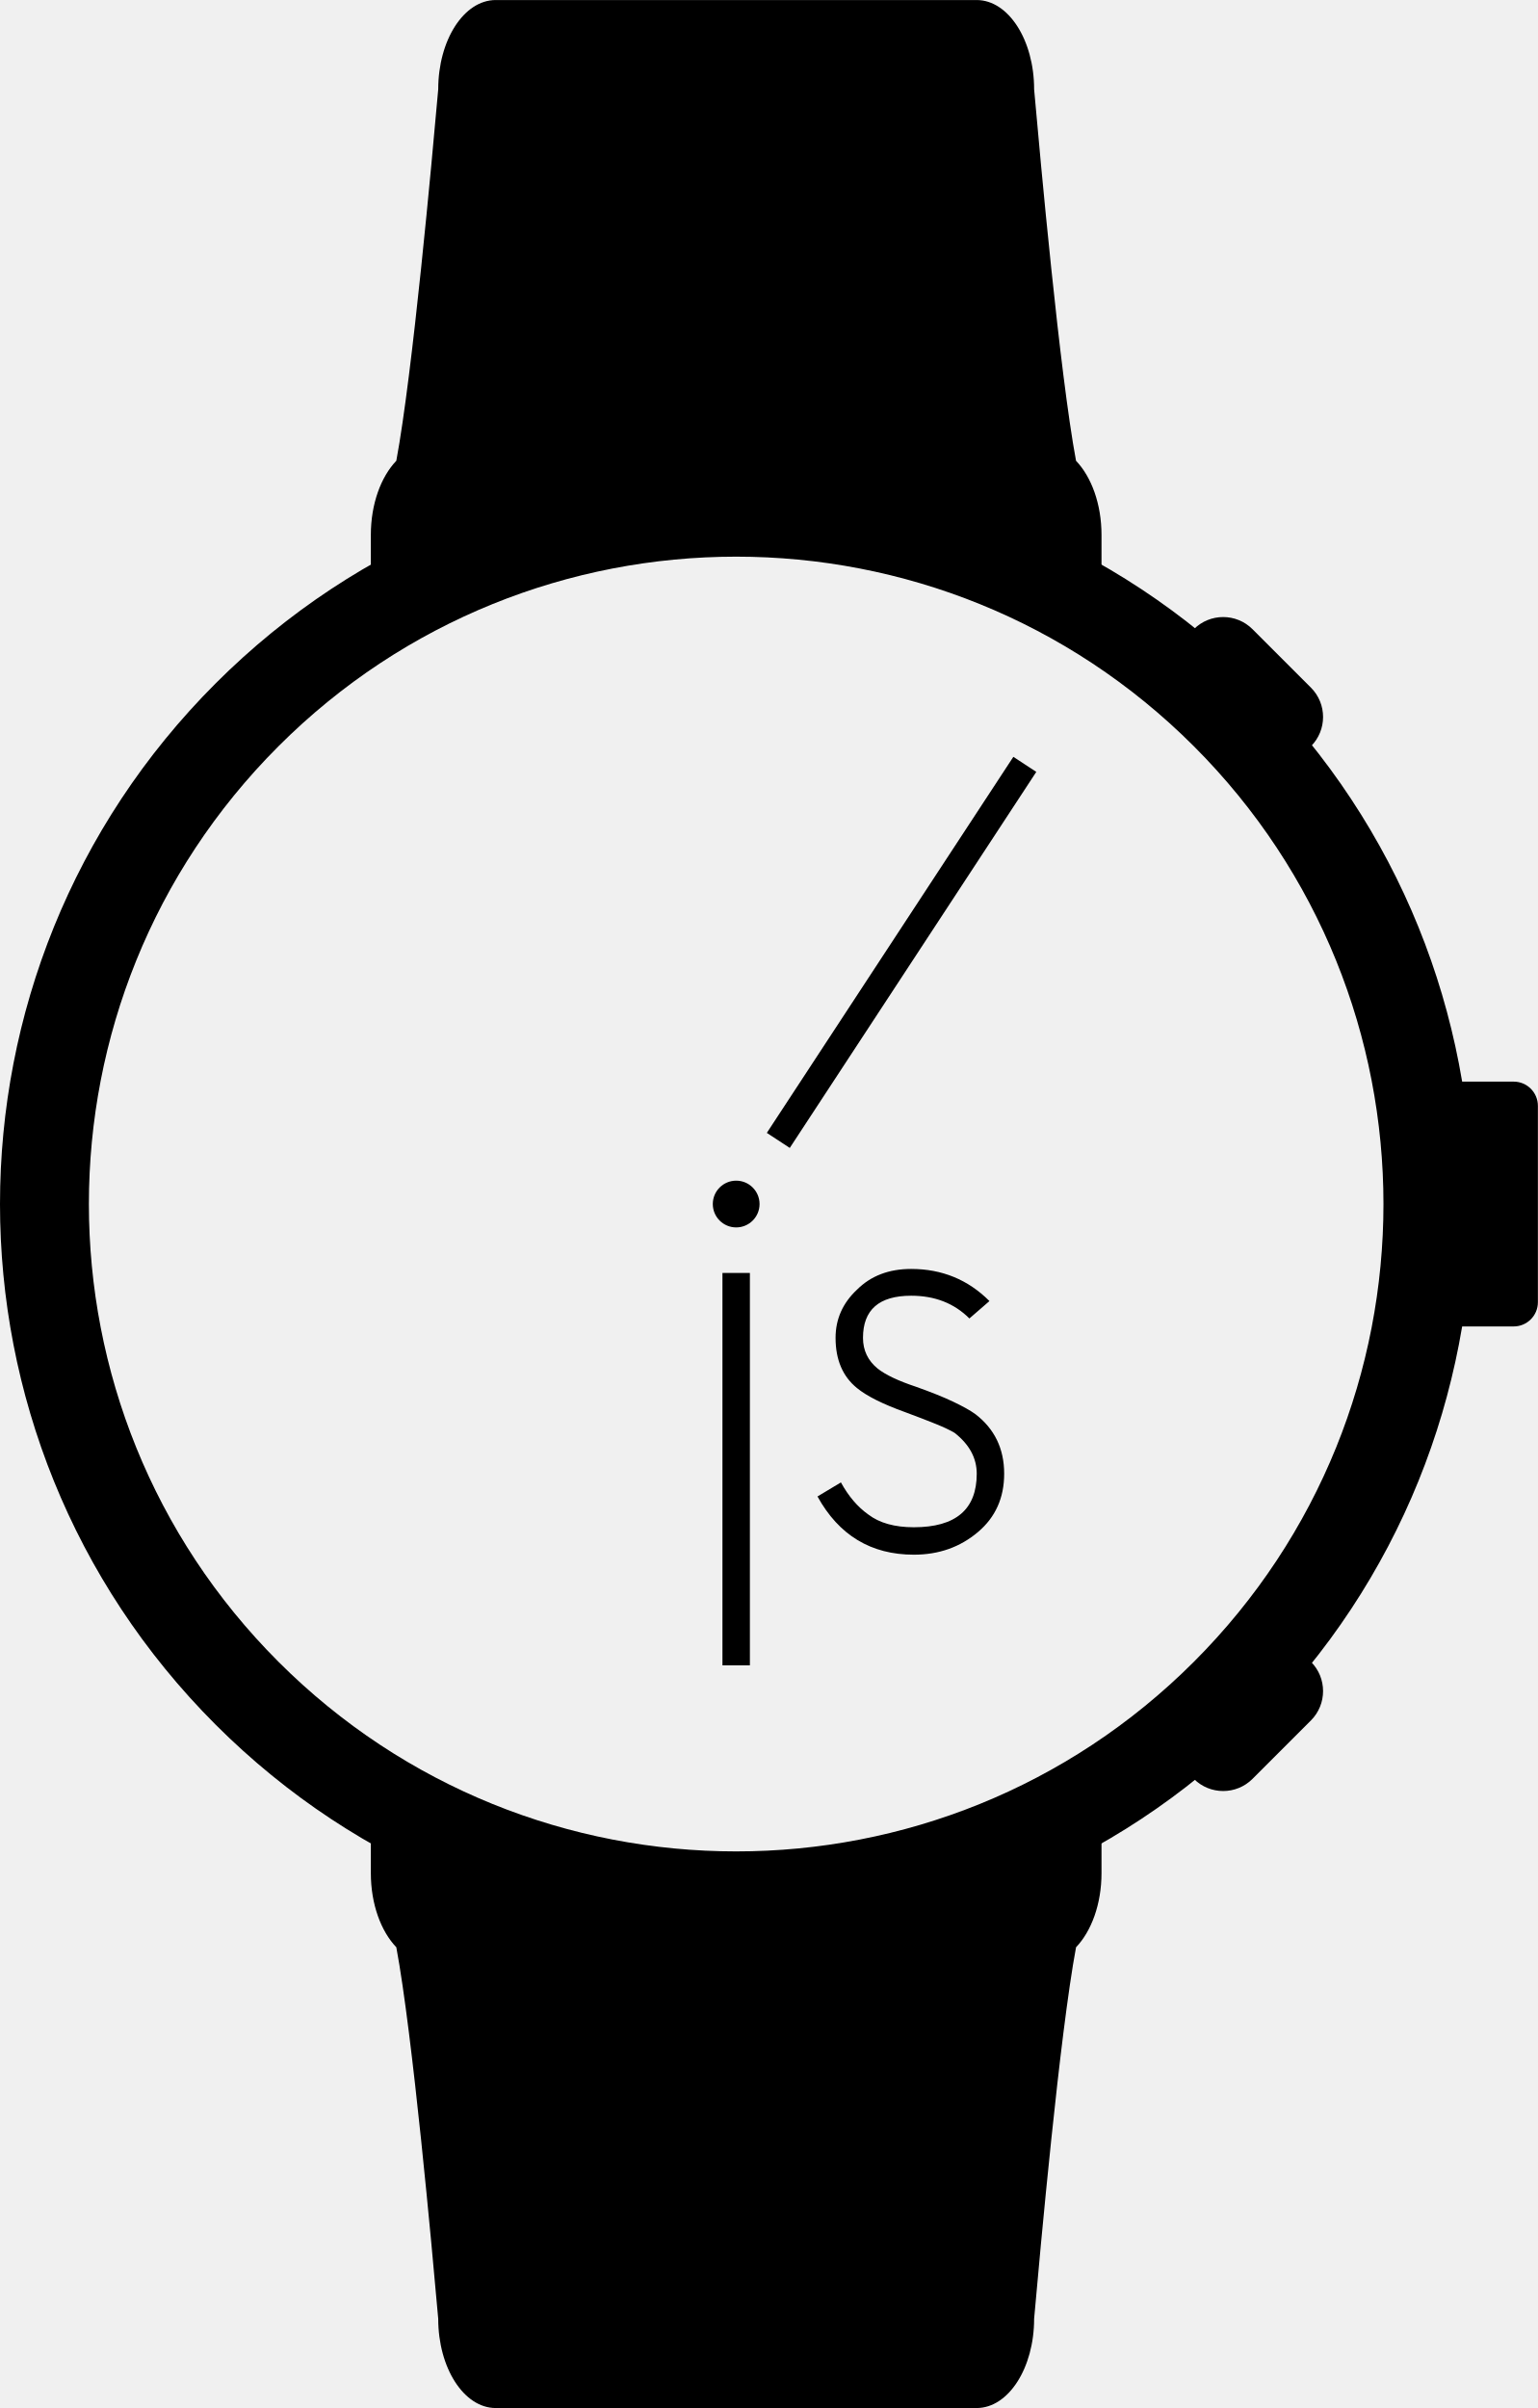
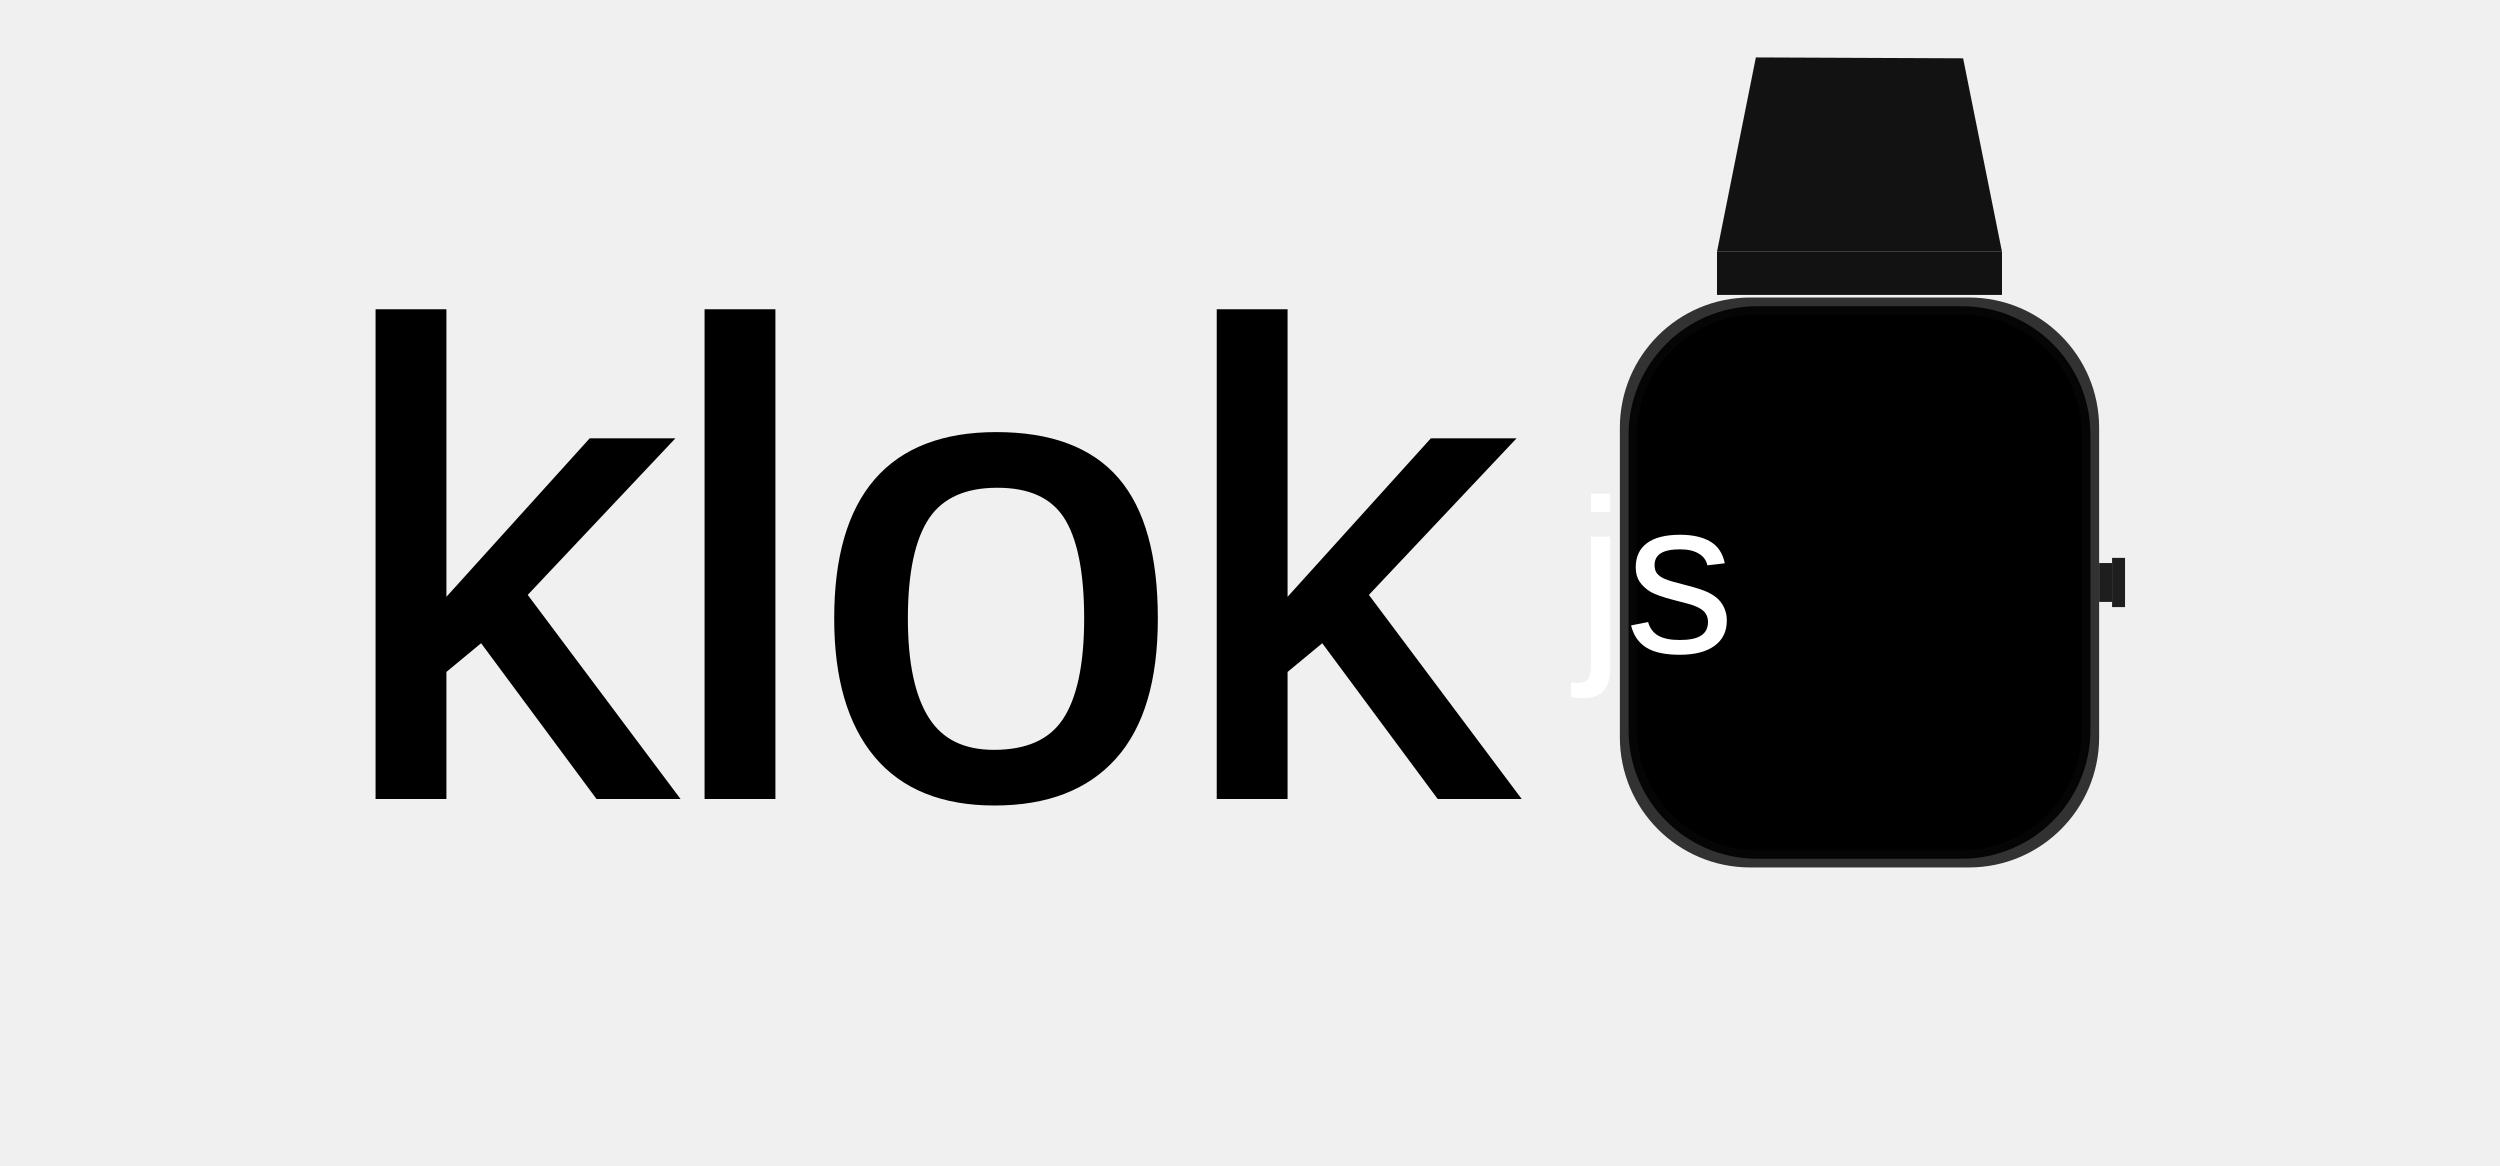
- <svg xmlns="http://www.w3.org/2000/svg" xmlns:xlink="http://www.w3.org/1999/xlink" version="1.1" id="svg4149" viewBox="0 0 19.191 30.044" height="30.044" width="19.191">
-   <defs id="defs4151">
-     <linearGradient id="linearGradient28799-4">
-       <stop id="stop28801-13" offset="0" style="stop-color:#fefefc;stop-opacity:1;" />
-       <stop style="stop-color:#fefefc;stop-opacity:1" offset="0.757" id="stop28807-8" />
-       <stop id="stop28803-8" offset="1" style="stop-color:#d4d4d4;stop-opacity:1" />
-     </linearGradient>
-     <radialGradient r="14.572" fy="137.661" fx="223.196" cy="137.661" cx="223.196" gradientTransform="matrix(1.085779,-0.03431182,0.03943781,1.247989,-154.5419,-26.54265)" gradientUnits="userSpaceOnUse" id="radialGradient29032" xlink:href="#linearGradient28799-4" />
-     <radialGradient r="14.572" fy="137.661" fx="223.196" cy="137.661" cx="223.196" gradientTransform="matrix(0.8152424,-0.03431182,0.02961133,1.247989,-129.4374,-26.54265)" gradientUnits="userSpaceOnUse" id="radialGradient29648" xlink:href="#linearGradient28799-4" />
-     <linearGradient id="linearGradient14392-7">
-       <stop style="stop-color:#3e2a06;stop-opacity:1" offset="0" id="stop14394-8" />
-       <stop style="stop-color:#ad780a;stop-opacity:1" offset="1" id="stop14396-6" />
-     </linearGradient>
-     <linearGradient xlink:href="#linearGradient14392-7" id="linearGradient14477" gradientUnits="userSpaceOnUse" gradientTransform="matrix(0.874912,0,0,0.8114875,60.36719,62.58695)" x1="442.039" y1="371.544" x2="490.122" y2="293.585" />
-     <linearGradient xlink:href="#linearGradient14392-7" id="linearGradient14485" gradientUnits="userSpaceOnUse" gradientTransform="translate(4e-6,9.6185359e-6)" x1="442.039" y1="371.544" x2="490.122" y2="293.585" />
-     <clipPath clipPathUnits="userSpaceOnUse" id="clipPath14186-9">
-       <path id="path14188-1" d="m 137.577,281.019 c 1.599,-0.663 3.398,-0.784 5.101,-0.47 1.703,0.314 3.311,1.049 4.743,2.022 2.864,1.946 4.988,4.778 7.023,7.58 4.672,6.434 9.169,13.002 13.245,19.829 3.306,5.538 6.344,11.257 10.164,16.453 2.494,3.392 5.307,6.539 7.813,9.922 2.506,3.383 4.728,7.056 5.839,11.117 1.444,5.277 0.885,11.093 -1.627,15.953 -1.767,3.419 -4.476,6.352 -7.772,8.339 -3.296,1.987 -7.171,3.014 -11.016,2.87 -6.114,-0.229 -11.699,-3.285 -17.384,-5.549 -11.581,-4.612 -24.16,-6.059 -36.097,-9.652 -3.669,-1.104 -7.276,-2.411 -10.97,-3.426 -1.641,-0.451 -3.309,-0.848 -4.859,-1.551 -1.55,-0.703 -3,-1.749 -3.862,-3.217 -0.666,-1.134 -0.948,-2.47 -0.93,-3.786 0.018,-1.316 0.326,-2.615 0.774,-3.852 0.896,-2.474 2.343,-4.714 3.32,-7.157 1.595,-3.989 1.882,-8.388 1.667,-12.679 -0.215,-4.291 -0.911,-8.545 -1.205,-12.831 -0.131,-1.914 -0.181,-3.853 0.185,-5.736 0.365,-1.883 1.176,-3.725 2.558,-5.055 1.274,-1.227 2.965,-1.955 4.696,-2.317 1.732,-0.361 3.515,-0.377 5.284,-0.338 1.768,0.04 3.541,0.134 5.304,-0.011 1.763,-0.145 3.533,-0.541 5.069,-1.418 1.46,-0.834 2.654,-2.075 3.644,-3.434 0.989,-1.36 1.789,-2.846 2.609,-4.314 0.82,-1.468 1.668,-2.932 2.742,-4.226 1.073,-1.295 2.389,-2.423 3.943,-3.067" style="fill:#402c07;fill-opacity:1;stroke:none" />
+ <svg xmlns="http://www.w3.org/2000/svg" xmlns:xlink="http://www.w3.org/1999/xlink" width="193mm" height="90mm" viewBox="0 0 193 90" version="1.1" id="svg853">
+   <defs id="defs847">
+     <clipPath clipPathUnits="userSpaceOnUse" id="clipPath94">
+       <use x="0" y="0" xlink:href="#g90" id="use96" width="100%" height="100%" />
    </clipPath>
-     <clipPath clipPathUnits="userSpaceOnUse" id="clipPath15031-3">
-       <path style="fill:none;stroke:#729fcf;stroke-width:0.125;stroke-linecap:butt;stroke-linejoin:miter;stroke-miterlimit:4;stroke-dasharray:none;stroke-opacity:1" d="m 248.061,184.612 c -2.601,3.44 -5.233,6.856 -7.897,10.247 -2.833,3.607 -5.701,7.187 -8.587,10.751 -3.541,4.374 -7.152,8.793 -9.449,13.93 -1.974,4.414 -2.91,9.207 -4.265,13.849 -1.539,5.272 -3.626,10.37 -5.971,15.336 -2.165,4.585 -4.55,9.063 -6.939,13.536 -1.738,3.254 -3.505,6.581 -4.108,10.221 -0.476,2.876 -0.198,5.844 0.534,8.666 0.732,2.822 1.91,5.511 3.238,8.106 5.667,11.075 14.17,20.622 24.242,27.925 4.571,3.314 9.467,6.181 14.602,8.526 2.782,1.27 5.714,2.404 8.772,2.457 1.529,0.026 3.074,-0.225 4.474,-0.841 1.4,-0.615 2.651,-1.604 3.483,-2.887 1.023,-1.578 1.37,-3.538 1.165,-5.407 -0.205,-1.869 -0.935,-3.653 -1.913,-5.259 -2.39,-3.923 -6.165,-6.761 -9.796,-9.573 -7.841,-6.074 -15.425,-12.48 -22.682,-19.24 -2.049,-1.909 -4.098,-3.878 -5.53,-6.284 -1.394,-2.344 -2.148,-5.014 -2.658,-7.693 -1.4,-7.349 -1.04,-15.083 1.46,-22.133 0.978,-2.758 2.271,-5.392 3.518,-8.04 2.162,-4.589 4.211,-9.263 7.049,-13.467 3.533,-5.233 8.245,-9.673 11.151,-15.278 2.455,-4.734 3.494,-10.057 4.362,-15.318 0.665,-4.031 1.248,-8.075 1.746,-12.13" id="path15033-2" />
+     <clipPath clipPathUnits="userSpaceOnUse" id="clipPath94-7">
+       <use x="0" y="0" xlink:href="#g90-5" id="use96-5" width="100%" height="100%" />
    </clipPath>
-     <clipPath clipPathUnits="userSpaceOnUse" id="clipPath14822-9">
-       <path d="m 386.188,285.328 c -0.405,-1.104 -1.118,-2.082 -1.991,-2.87 -0.872,-0.788 -1.9,-1.392 -2.983,-1.852 -2.165,-0.919 -4.521,-1.261 -6.832,-1.696 -2.179,-0.409 -4.342,-0.906 -6.528,-1.277 -2.271,-0.386 -4.618,-0.632 -6.865,-0.125 -1.966,0.443 -3.784,1.459 -5.272,2.819 -1.487,1.36 -2.649,3.056 -3.485,4.89 -1.472,3.23 -1.935,6.865 -1.654,10.403 0.209,2.633 0.875,5.346 2.609,7.339 1.401,1.611 3.387,2.615 5.434,3.221 3.525,1.043 7.367,0.988 10.86,-0.155 5.767,-1.931 10.876,-5.774 14.33,-10.779 1.139,-1.65 2.112,-3.448 2.553,-5.403 0.336,-1.49 0.348,-3.081 -0.178,-4.515" id="path14824-1" style="fill:none;stroke:#ce5c00;stroke-width:1px;stroke-linecap:butt;stroke-linejoin:miter;stroke-opacity:1" />
-     </clipPath>
-     <clipPath clipPathUnits="userSpaceOnUse" id="clipPath14822-2-4">
-       <path d="m 386.188,285.328 c -0.405,-1.104 -1.118,-2.082 -1.991,-2.87 -0.872,-0.788 -1.9,-1.392 -2.983,-1.852 -2.165,-0.919 -4.521,-1.261 -6.832,-1.696 -2.179,-0.409 -4.342,-0.906 -6.528,-1.277 -2.271,-0.386 -4.618,-0.632 -6.865,-0.125 -1.966,0.443 -3.784,1.459 -5.272,2.819 -1.487,1.36 -2.649,3.056 -3.485,4.89 -1.472,3.23 -1.935,6.865 -1.654,10.403 0.209,2.633 0.875,5.346 2.609,7.339 1.401,1.611 3.387,2.615 5.434,3.221 3.525,1.043 7.367,0.988 10.86,-0.155 5.767,-1.931 10.876,-5.774 14.33,-10.779 1.139,-1.65 2.112,-3.448 2.553,-5.403 0.336,-1.49 0.348,-3.081 -0.178,-4.515" id="path14824-6-5" style="fill:none;stroke:#ce5c00;stroke-width:1px;stroke-linecap:butt;stroke-linejoin:miter;stroke-opacity:1" />
-     </clipPath>
-     <linearGradient id="linearGradient14518-6">
-       <stop id="stop14540-0" offset="0" style="stop-color:#110800;stop-opacity:1;" />
-       <stop style="stop-color:#a65a00;stop-opacity:0.8;" offset="0.591" id="stop14542-5" />
-       <stop style="stop-color:#ff921e;stop-opacity:0;" offset="1" id="stop14522-4" />
-     </linearGradient>
-     <clipPath clipPathUnits="userSpaceOnUse" id="clipPath14489-3">
-       <path style="fill:url(#linearGradient14485);fill-opacity:1;stroke:none" d="m 516.006,331.876 c -0.671,1.719 -1.627,3.327 -2.816,4.738 -2.624,3.115 -6.268,5.17 -9.896,7.02 -6.189,3.154 -12.602,5.922 -18.42,9.717 -3.898,2.542 -7.496,5.527 -10.86,8.742 -2.877,2.75 -5.606,5.687 -8.832,8.018 -3.256,2.351 -7.019,4.054 -10.991,4.65 -4.83,0.725 -9.821,-0.213 -14.299,-2.164 -3.138,-1.367 -6.156,-3.323 -7.963,-6.229 -1.814,-2.918 -2.228,-6.488 -2.233,-9.924 -0.008,-6.077 1.118,-12.09 2.178,-18.073 0.881,-4.972 1.719,-9.955 2.26,-14.975 0.983,-9.131 0.976,-18.353 0.32,-27.513 -0.11,-1.534 -0.238,-3.083 -0.008,-4.604 0.229,-1.521 0.855,-3.037 2.021,-4.04 1.077,-0.927 2.521,-1.336 3.939,-1.415 1.419,-0.079 2.834,0.147 4.24,0.352 3.313,0.484 6.652,0.865 9.889,1.717 2.043,0.537 4.033,1.259 6.072,1.811 3.403,0.92 6.966,1.361 10.467,0.952 3.769,-0.441 7.43,-1.857 11.224,-1.765 1.557,0.038 3.102,0.332 4.586,0.8 1.515,0.478 3.009,1.162 4.123,2.295 0.846,0.861 1.436,1.945 1.879,3.069 0.66,1.674 1.015,3.457 1.167,5.249 0.135,1.588 0.113,3.194 0.414,4.759 0.495,2.575 1.847,4.923 3.528,6.935 1.681,2.012 3.69,3.72 5.696,5.408 1.999,1.681 4.011,3.355 6.167,4.828 1.012,0.692 2.056,1.339 3.017,2.101 0.961,0.761 1.845,1.647 2.445,2.715 0.815,1.449 1.064,3.208 0.683,4.826 h 2e-5" id="path14491-6" />
-     </clipPath>
-     <clipPath clipPathUnits="userSpaceOnUse" id="clipPath14481-1">
-       <path style="fill:url(#linearGradient14485);fill-opacity:1;stroke:none" d="m 516.006,331.876 c -0.671,1.719 -1.627,3.327 -2.816,4.738 -2.624,3.115 -6.268,5.17 -9.896,7.02 -6.189,3.154 -12.602,5.922 -18.42,9.717 -3.898,2.542 -7.496,5.527 -10.86,8.742 -2.877,2.75 -5.606,5.687 -8.832,8.018 -3.256,2.351 -7.019,4.054 -10.991,4.65 -4.83,0.725 -9.821,-0.213 -14.299,-2.164 -3.138,-1.367 -6.156,-3.323 -7.963,-6.229 -1.814,-2.918 -2.228,-6.488 -2.233,-9.924 -0.008,-6.077 1.118,-12.09 2.178,-18.073 0.881,-4.972 1.719,-9.955 2.26,-14.975 0.983,-9.131 0.976,-18.353 0.32,-27.513 -0.11,-1.534 -0.238,-3.083 -0.008,-4.604 0.229,-1.521 0.855,-3.037 2.021,-4.04 1.077,-0.927 2.521,-1.336 3.939,-1.415 1.419,-0.079 2.834,0.147 4.24,0.352 3.313,0.484 6.652,0.865 9.889,1.717 2.043,0.537 4.033,1.259 6.072,1.811 3.403,0.92 6.966,1.361 10.467,0.952 3.769,-0.441 7.43,-1.857 11.224,-1.765 1.557,0.038 3.102,0.332 4.586,0.8 1.515,0.478 3.009,1.162 4.123,2.295 0.846,0.861 1.436,1.945 1.879,3.069 0.66,1.674 1.015,3.457 1.167,5.249 0.135,1.588 0.113,3.194 0.414,4.759 0.495,2.575 1.847,4.923 3.528,6.935 1.681,2.012 3.69,3.72 5.696,5.408 1.999,1.681 4.011,3.355 6.167,4.828 1.012,0.692 2.056,1.339 3.017,2.101 0.961,0.761 1.845,1.647 2.445,2.715 0.815,1.449 1.064,3.208 0.683,4.826 h 2e-5" id="path14483-3" />
-     </clipPath>
-     <clipPath clipPathUnits="userSpaceOnUse" id="clipPath14473-5">
-       <path style="fill:url(#linearGradient14477);fill-opacity:1;stroke:none" d="m 511.827,331.9 c -0.606,1.404 -1.442,2.708 -2.464,3.845 -2.325,2.588 -5.507,4.222 -8.659,5.697 -5.42,2.535 -11.001,4.779 -16.116,7.885 -3.383,2.054 -6.537,4.472 -9.502,7.094 -2.525,2.233 -4.93,4.627 -7.728,6.506 -2.883,1.936 -6.175,3.299 -9.616,3.774 -4.218,0.582 -8.553,-0.183 -12.51,-1.756 -2.709,-1.077 -5.366,-2.619 -6.967,-5.055 -1.538,-2.341 -1.933,-5.252 -1.953,-8.053 -0.035,-4.939 0.965,-9.818 1.906,-14.666 0.782,-4.03 1.527,-8.072 1.977,-12.152 0.818,-7.406 0.661,-14.885 0.28,-22.327 -0.064,-1.249 -0.134,-2.51 0.079,-3.743 0.213,-1.233 0.736,-2.452 1.682,-3.271 0.939,-0.814 2.21,-1.159 3.451,-1.212 1.242,-0.052 2.476,0.164 3.705,0.349 2.89,0.436 5.811,0.709 8.652,1.393 1.787,0.43 3.531,1.02 5.313,1.469 2.986,0.753 6.096,1.107 9.158,0.772 3.294,-0.36 6.507,-1.51 9.82,-1.432 1.358,0.032 2.708,0.271 4.013,0.649 1.313,0.38 2.617,0.92 3.607,1.862 0.725,0.691 1.25,1.569 1.644,2.49 0.576,1.348 0.886,2.8 1.021,4.26 0.119,1.289 0.105,2.594 0.363,3.862 0.437,2.149 1.64,4.081 3.115,5.704 1.475,1.622 3.224,2.968 4.956,4.312 1.756,1.364 3.51,2.74 5.396,3.918 0.882,0.551 1.793,1.059 2.635,1.671 0.841,0.612 1.619,1.339 2.145,2.237 0.684,1.167 0.902,2.599 0.598,3.917 h 2e-5" id="path14475-9" />
-     </clipPath>
-     <clipPath clipPathUnits="userSpaceOnUse" id="clipPath14656-7">
-       <path d="m 304.847,225.45 c 6.016,4.923 9.777,12.317 10.943,20.003 1.825,12.031 -2.346,24.075 -6.446,35.533 -0.817,2.285 -1.64,4.59 -1.965,6.995 -0.325,2.405 -0.119,4.948 1.029,7.086 1.303,2.425 3.732,4.125 6.367,4.923 2.589,0.784 5.394,0.761 8.015,0.092 2.621,-0.669 5.061,-1.968 7.187,-3.64 5.48,-4.31 8.758,-10.986 10.01,-17.844 1.252,-6.858 0.639,-13.929 -0.551,-20.798 -1.623,-9.369 -4.309,-18.54 -7.74,-27.408 -2.518,-6.507 -5.468,-12.911 -9.618,-18.52 -4.046,-5.469 -9.162,-10.09 -13.103,-15.635 -2.732,-3.844 -4.9,-8.131 -8.192,-11.508 -1.646,-1.689 -3.577,-3.135 -5.77,-4.001 -2.193,-0.866 -4.664,-1.124 -6.933,-0.482 -1.505,0.426 -2.892,1.237 -4.038,2.301 -1.146,1.064 -2.053,2.376 -2.693,3.803 -1.28,2.853 -1.477,6.112 -0.965,9.198 0.661,3.983 2.444,7.693 4.466,11.189 2.274,3.932 4.918,7.719 8.384,10.654 3.599,3.047 7.962,5.074 11.611,8.06" id="path14658-9" style="fill:none;stroke:#c17d11;stroke-width:1px;stroke-linecap:butt;stroke-linejoin:miter;stroke-opacity:1" />
-     </clipPath>
-     <clipPath id="clipPath29644-8" clipPathUnits="userSpaceOnUse">
-       <path id="path29646-8" d="m 54.232,122.362 c -1.781,0.097 -3.485,0.919 -4.788,2.137 -1.303,1.218 -2.221,2.812 -2.786,4.504 -1.13,3.384 -0.875,7.052 -0.619,10.61 0.233,3.222 0.47,6.505 1.677,9.502 0.603,1.498 1.45,2.91 2.58,4.064 1.13,1.154 2.552,2.042 4.118,2.434 1.469,0.368 3.038,0.292 4.483,-0.162 1.445,-0.454 2.764,-1.279 3.846,-2.338 1.579,-1.545 2.643,-3.566 3.253,-5.689 0.61,-2.123 0.784,-4.352 0.752,-6.561 -0.04,-2.764 -0.401,-5.539 -1.266,-8.164 -0.865,-2.626 -2.246,-5.103 -4.173,-7.086 -0.933,-0.96 -1.998,-1.805 -3.199,-2.397 -1.201,-0.592 -2.543,-0.925 -3.88,-0.853" style="fill:url(#radialGradient29648);fill-opacity:1;stroke:none" />
-     </clipPath>
-     <linearGradient id="linearGradient28469-0">
-       <stop style="stop-color:#d2940a;stop-opacity:1" offset="0" id="stop28479-4" />
-       <stop style="stop-color:#d89c08;stop-opacity:1" offset="0.751" id="stop28477-2" />
-       <stop id="stop28485-7" offset="0.866" style="stop-color:#b67e07;stop-opacity:1;" />
-       <stop id="stop28473-1" offset="1" style="stop-color:#946106;stop-opacity:1" />
-     </linearGradient>
-     <linearGradient id="linearGradient28275-8">
-       <stop id="stop28277-1" offset="0" style="stop-color:#ad780a;stop-opacity:1" />
-       <stop style="stop-color:#d89e08;stop-opacity:1" offset="0.12" id="stop28291-9" />
-       <stop style="stop-color:#edb80b;stop-opacity:1" offset="0.255" id="stop28289-6" />
-       <stop style="stop-color:#ebc80d;stop-opacity:1" offset="0.392" id="stop28287-6" />
-       <stop style="stop-color:#f5d838;stop-opacity:1" offset="0.527" id="stop28285-7" />
-       <stop style="stop-color:#f6d811;stop-opacity:1" offset="0.769" id="stop28283-7" />
-       <stop id="stop28279-5" offset="1" style="stop-color:#f5cd31;stop-opacity:1" />
-     </linearGradient>
-     <linearGradient id="linearGradient29529-6">
-       <stop id="stop29531-0" offset="0" style="stop-color:#3a2903;stop-opacity:1;" />
-       <stop style="stop-color:#735208;stop-opacity:1" offset="0.555" id="stop29539-7" />
-       <stop id="stop29533-8" offset="1" style="stop-color:#ac8c04;stop-opacity:1" />
-     </linearGradient>
-     <linearGradient id="linearGradient29477-3">
-       <stop id="stop29479-5" offset="0" style="stop-color:#757574;stop-opacity:0" />
-       <stop style="stop-color:#757574;stop-opacity:1;" offset="0.263" id="stop29487-5" />
-       <stop style="stop-color:#757574;stop-opacity:1;" offset="0.5" id="stop29485-0" />
-       <stop id="stop29481-3" offset="1" style="stop-color:#757574;stop-opacity:0" />
-     </linearGradient>
-     <linearGradient id="linearGradient29336-6">
-       <stop id="stop29338-1" offset="0" style="stop-color:#646464;stop-opacity:0" />
-       <stop style="stop-color:#646464;stop-opacity:0.583" offset="0.306" id="stop29344-7" />
-       <stop id="stop29354-5" offset="0.47" style="stop-color:#646464;stop-opacity:1" />
-       <stop style="stop-color:#646464;stop-opacity:0.257" offset="0.728" id="stop29356-3" />
-       <stop id="stop29340-6" offset="1" style="stop-color:#646464;stop-opacity:0;" />
-     </linearGradient>
-     <linearGradient id="linearGradient28976-3">
-       <stop id="stop28978-7" offset="0" style="stop-color:#747474;stop-opacity:1" />
-       <stop style="stop-color:#8c8c8c;stop-opacity:1;" offset="0.125" id="stop29259-5" />
-       <stop style="stop-color:#a4a4a4;stop-opacity:1;" offset="0.25" id="stop29257-0" />
-       <stop style="stop-color:#d4d4d4;stop-opacity:1" offset="0.5" id="stop28984-4" />
-       <stop id="stop28986-0" offset="0.619" style="stop-color:#d4d4d4;stop-opacity:1" />
-       <stop id="stop28980-2" offset="1" style="stop-color:#7c7c7c;stop-opacity:1" />
-     </linearGradient>
-     <clipPath id="clipPath29028-5" clipPathUnits="userSpaceOnUse">
-       <path id="path29030-7" d="m 85.75,122.362 c -2.78,1.91 -5.111,4.575 -6.25,7.75 -1.436,4.002 -0.886,8.481 0.5,12.5 1.419,4.117 3.794,8.041 7.379,10.512 1.793,1.236 3.868,2.083 6.03,2.339 2.162,0.256 4.409,-0.095 6.34,-1.101 2.353,-1.226 4.148,-3.373 5.262,-5.781 1.114,-2.408 1.589,-5.07 1.738,-7.719 0.19,-3.375 -0.14,-6.806 -1.25,-10 -1.205,-3.469 -3.39,-6.671 -6.473,-8.667 -1.541,-0.998 -3.292,-1.684 -5.111,-1.935 -1.819,-0.252 -3.705,-0.063 -5.416,0.602 -0.975,0.379 -1.887,0.907 -2.75,1.5" style="fill:url(#radialGradient29032);fill-opacity:1;stroke:none" />
-     </clipPath>
-     <linearGradient id="linearGradient28935-8">
-       <stop id="stop28937-7" offset="0" style="stop-color:#949494;stop-opacity:0.392;" />
-       <stop style="stop-color:#949494;stop-opacity:1;" offset="0.5" id="stop28943-3" />
-       <stop id="stop28939-8" offset="1" style="stop-color:#949494;stop-opacity:0.392;" />
-     </linearGradient>
-     <linearGradient id="linearGradient28853-5">
-       <stop id="stop28855-3" offset="0" style="stop-color:#020204;stop-opacity:1" />
-       <stop style="stop-color:#020204;stop-opacity:1" offset="0.734" id="stop28865-0" />
-       <stop id="stop28857-9" offset="1" style="stop-color:#5c5c5c;stop-opacity:1;" />
-     </linearGradient>
-     <clipPath id="clipPath20" clipPathUnits="userSpaceOnUse">
-       <path id="path18" d="M 0,0 H 1920 V 1080 H 0 Z" />
-     </clipPath>
-     <clipPath id="clipPath70" clipPathUnits="userSpaceOnUse">
-       <path id="path68" d="M 0,0 H 1920 V 1080 H 0 Z" />
-     </clipPath>
-     <clipPath id="clipPath84" clipPathUnits="userSpaceOnUse">
-       <path id="path82" d="M 0,0 H 1920 V 1080 H 0 Z" />
+     <clipPath clipPathUnits="userSpaceOnUse" id="clipPath937-4">
+       <g id="use939-2">
+         <path style="fill:#121212;fill-opacity:1;stroke:none;stroke-width:0.273;stroke-opacity:1" d="m 22,221.815 16,0.091 3,19.909 H 19 Z" id="path891" />
+         <rect style="fill:#121212;fill-opacity:1;stroke:none;stroke-width:0.266;stroke-opacity:1" id="rect893" width="22" height="3.335" x="19" y="241.815" ry="0" />
+       </g>
    </clipPath>
  </defs>
-   <g transform="translate(0,-1022.318)" id="layer1">
-     <path id="path5206" d="" style="fill:#000000" />
-     <path id="path5204" d="" style="fill:#000000" />
-     <g style="stroke-width:9.386" id="g1740" transform="matrix(0.1420516,0,0,-0.1420516,103.6118,1146.99)">
-       <g transform="translate(-1082.148,-40.60214)" style="stroke-width:9.386" id="g14">
-         <g style="stroke-width:9.386" id="g16" clip-path="url(#clipPath20)">
-           <g style="stroke-width:9.386" id="g22" transform="translate(485.7208,801.7501)">
-             <path d="M 0,0 H -6.408 V 21.503 H 0 c 1.176,0 2.129,-0.953 2.129,-2.129 V 2.129 C 2.129,0.953 1.176,0 0,0" style="fill:#000000;fill-opacity:1;fill-rule:nonzero;stroke:none;stroke-width:9.386" id="path24" />
-           </g>
-           <g style="stroke-width:9.386" id="g26" transform="translate(467.9097,852.7021)">
-             <path d="m 0,0 -1.811,-1.811 -10.287,10.287 1.811,1.811 c 1.424,1.425 3.734,1.425 5.159,0 L 0,5.159 C 1.425,3.734 1.425,1.425 0,0" style="fill:#000000;fill-opacity:1;fill-rule:nonzero;stroke:none;stroke-width:9.386" id="path28" />
-           </g>
-           <g style="stroke-width:9.386" id="g30" transform="translate(457.6224,762.014)">
-             <path d="m 0,0 -1.811,1.811 10.287,10.287 1.811,-1.811 c 1.425,-1.425 1.425,-3.734 0,-5.159 L 5.159,0 C 3.734,-1.425 1.425,-1.425 0,0" style="fill:#000000;fill-opacity:1;fill-rule:nonzero;stroke:none;stroke-width:9.386" id="path32" />
-           </g>
-           <g style="stroke-width:9.386" id="g34" transform="translate(449.515,753.7302)">
-             <path d="m 0,0 v 4.934 c 0,0 -24.07,-8.855 -32.093,-8.855 -8.023,0 -32.093,8.855 -32.093,8.855 V 0 c 0,-2.713 0.889,-5.101 2.238,-6.509 1.433,-7.677 3.125,-26.35 3.681,-32.625 0,-4.333 2.261,-7.845 5.052,-7.845 h 42.245 c 2.79,0 5.051,3.512 5.051,7.845 v 10e-4 c 0.556,6.275 2.248,24.947 3.682,32.624 C -0.889,-5.101 0,-2.714 0,0" style="fill:#000000;fill-opacity:1;fill-rule:nonzero;stroke:none;stroke-width:9.386" id="path36" />
-           </g>
-           <g style="stroke-width:9.386" id="g38" transform="translate(385.3291,871.2729)">
-             <path d="m 0,0 v -4.934 c 0,0 24.07,8.855 32.093,8.855 8.023,0 32.093,-8.855 32.093,-8.855 V 0 c 0,2.713 -0.889,5.101 -2.238,6.509 -1.433,7.677 -3.125,26.35 -3.681,32.624 0,4.333 -2.261,7.846 -5.051,7.846 H 10.97 c -2.79,0 -5.051,-3.513 -5.051,-7.846 v 0 C 5.363,32.858 3.671,14.186 2.237,6.509 0.889,5.101 0,2.714 0,0" style="fill:#000000;fill-opacity:1;fill-rule:nonzero;stroke:none;stroke-width:9.386" id="path40" />
-           </g>
-           <g style="stroke-width:9.386" id="g42" transform="translate(371.6938,858.2298)">
-             <path d="m 0,0 c -25.255,-25.255 -25.255,-66.201 0,-91.456 25.255,-25.255 66.201,-25.255 91.456,0 25.256,25.255 25.255,66.201 0,91.456 C 66.201,25.255 25.255,25.255 0,0 m 85.935,-85.935 c -22.206,-22.205 -58.208,-22.205 -80.413,0 -22.206,22.206 -22.206,58.208 -0.001,80.414 22.206,22.205 58.208,22.205 80.414,0 22.206,-22.206 22.206,-58.208 0,-80.414" style="fill:#000000;fill-opacity:1;fill-rule:nonzero;stroke:none;stroke-width:9.386" id="path44" />
-           </g>
+   <g id="layer1" transform="translate(0,-207)">
+     <g id="g1534" transform="translate(17.66605,8.142367)">
+       <g style="fill:#323232;fill-opacity:1" transform="translate(83.38689,-23.17481)" clip-path="url(#clipPath94)" id="g92">
+         <g style="fill:#323232;fill-opacity:1" id="g90">
+           <path id="rect71" d="m 29.75,241.8 h 1.5 v 8.3 h -2.5 z" style="fill:#323232;fill-opacity:1;stroke-width:0.448" />
+           <path id="rect71-6" d="m 53.75,241.8 h 1.5 l 1,8.3 h -2.5 z" style="fill:#323232;fill-opacity:1;stroke-width:0.448" />
        </g>
      </g>
-       <path d="m -665.931,765.846 h 2.41 v -34.464 h -2.41 z" style="fill:#000000;fill-opacity:1;fill-rule:nonzero;stroke:none;stroke-width:9.386" id="path76" />
-       <g transform="translate(-1082.148,-40.60214)" style="stroke-width:9.386" id="g78">
-         <g style="stroke-width:9.386" id="g80" clip-path="url(#clipPath84)">
-           <g style="stroke-width:9.386" id="g86" transform="translate(438.6725,783.7013)">
-             <path d="m 0,0 c -1.568,-1.333 -3.448,-1.998 -5.643,-1.998 -3.761,0 -6.583,1.704 -8.464,5.113 l 2.058,1.235 c 0.666,-1.215 1.469,-2.156 2.409,-2.822 0.98,-0.744 2.312,-1.117 3.997,-1.117 3.683,0 5.525,1.567 5.525,4.703 0,1.371 -0.646,2.566 -1.939,3.585 -0.393,0.235 -0.951,0.5 -1.675,0.793 -0.726,0.294 -1.617,0.637 -2.675,1.029 -1.96,0.705 -3.37,1.411 -4.231,2.116 -1.255,1.019 -1.881,2.488 -1.881,4.408 0,1.646 0.626,3.057 1.881,4.232 1.214,1.214 2.8,1.822 4.76,1.822 2.704,0 4.996,-0.94 6.877,-2.821 L -0.764,18.75 c -1.332,1.332 -3.037,1.998 -5.114,1.998 -2.821,0 -4.232,-1.234 -4.232,-3.703 0,-1.097 0.431,-1.998 1.294,-2.703 0.705,-0.55 1.821,-1.079 3.35,-1.587 1.331,-0.471 2.429,-0.911 3.291,-1.323 0.862,-0.411 1.508,-0.774 1.94,-1.087 C 1.449,9.052 2.292,7.308 2.292,5.114 2.292,2.998 1.528,1.293 0,0" style="fill:#000000;fill-opacity:1;fill-rule:nonzero;stroke:none;stroke-width:9.386" id="path88" />
-           </g>
+       <g style="fill:#323232;fill-opacity:1" transform="translate(83.38689,18.92518)" clip-path="url(#clipPath94-7)" id="g92-3">
+         <g style="fill:#323232;fill-opacity:1" id="g90-5">
+           <path id="rect71-62" d="m 28.75,241.8 h 2.5 v 8.3 h -1.5 z" style="fill:#323232;fill-opacity:1;stroke-width:0.448" />
+           <path id="rect71-6-9" d="m 53.75,241.8 h 2.5 l -1,8.3 h -1.5 z" style="fill:#323232;fill-opacity:1;stroke-width:0.448" />
        </g>
      </g>
-       <path id="path264" style="fill:#000000;fill-opacity:1;fill-rule:nonzero;stroke:none;stroke-width:9.386" d="m -662.672,771.899 c 0,-1.134 -0.919,-2.053 -2.053,-2.053 -1.134,0 -2.054,0.919 -2.054,2.053 0,1.134 0.92,2.053 2.054,2.053 1.134,0 2.053,-0.919 2.053,-2.053" />
-       <g style="stroke-width:9.386" id="g266" transform="translate(-662.0328,778.1488)">
-         <path d="m 0,0 2.015,-1.321 21.656,33.028 -2.015,1.322 z" style="fill:#000000;fill-opacity:1;fill-rule:nonzero;stroke:none;stroke-width:9.386" id="path268" />
+       <rect ry="10.057" style="fill:#323232;fill-opacity:1;stroke-width:0.691" y="221.825" x="107.387" height="44" width="37" id="rect34" />
+       <rect rx="0" style="fill:#1e1e1e;fill-opacity:1;stroke-width:0.216" ry="0.381" y="242.325" x="144.387" height="3" width="1" id="rect54" />
+       <rect rx="0" style="fill:#1e1e1e;fill-opacity:1;stroke-width:0.243" ry="0.483" y="241.925" x="145.387" height="3.8" width="1" id="rect54-3" />
+       <rect ry="9.6" style="stroke:#050505;stroke-width:0.656;stroke-opacity:1" y="222.825" x="108.387" height="42" width="35" id="rect34-1" />
+       <rect style="fill:#000000;fill-opacity:1;stroke-width:0.71" ry="1.145" y="227.657" x="112.387" height="27" width="27" id="rect128" />
+       <text id="text899" y="249.236" x="126.602" style="font-style:normal;font-variant:normal;font-weight:normal;font-stretch:normal;font-size:16.933px;line-height:1.25;font-family:Arial;-inkscape-font-specification:Arial;text-align:center;letter-spacing:0px;word-spacing:0px;text-anchor:middle;fill:#ffffff;fill-opacity:1;stroke:none;stroke-width:0.265" xml:space="preserve">
+         <tspan id="tspan905" style="font-style:normal;font-variant:normal;font-weight:normal;font-stretch:normal;font-size:16.933px;font-family:Arial;-inkscape-font-specification:Arial;text-align:center;text-anchor:middle;fill:#ffffff;fill-opacity:1;stroke-width:0.265" y="249.236" x="126.602">js</tspan>
+       </text>
+       <g transform="translate(95.88688,-23.52454)" id="g933" />
+       <g transform="rotate(180,77.94346,255.6201)" clip-path="url(#clipPath937-4)" id="g935-7">
+         <g id="g901">
+           <path style="fill:#121212;fill-opacity:1;stroke:none;stroke-width:0.236;stroke-opacity:1" d="m 22,226.815 16,0.069 3,14.931 H 19 Z" id="rect911-0" />
+           <rect style="fill:#121212;fill-opacity:1;stroke:none;stroke-width:0.266;stroke-opacity:1" id="rect929-3" width="22" height="3.335" x="19" y="241.815" ry="0" />
+         </g>
+       </g>
+       <text id="text935" y="260.041" x="8.408" style="font-style:normal;font-variant:normal;font-weight:normal;font-stretch:normal;font-size:50.8px;line-height:1.25;font-family:'Noto Sans Gujarati UI';-inkscape-font-specification:'Noto Sans Gujarati UI';letter-spacing:0px;word-spacing:0px;fill:#000000;fill-opacity:1;stroke:#000000;stroke-width:1;stroke-miterlimit:4;stroke-dasharray:none;stroke-opacity:1" xml:space="preserve">
+         <tspan style="font-style:normal;font-variant:normal;font-weight:normal;font-stretch:normal;font-size:50.8px;font-family:Arial;-inkscape-font-specification:Arial;stroke:#000000;stroke-width:1;stroke-miterlimit:4;stroke-dasharray:none;stroke-opacity:1" y="260.041" x="8.408" id="tspan933">klok</tspan>
+       </text>
+       <g transform="translate(-175.666,-3.142185)" id="g889">
+         <rect transform="translate(271.5529,-20.38235)" style="fill:#121212;fill-opacity:1;stroke:none;stroke-width:0.266;stroke-opacity:1" id="rect929" width="22" height="3.335" x="19" y="241.815" ry="0" />
+         <path transform="translate(271.5529,-20.38235)" style="fill:#121212;fill-opacity:1;stroke:none;stroke-width:0.236;stroke-opacity:1" d="m 22,226.815 16,0.069 3,14.931 H 19 Z" id="rect911" />
      </g>
    </g>
  </g>
</svg>
